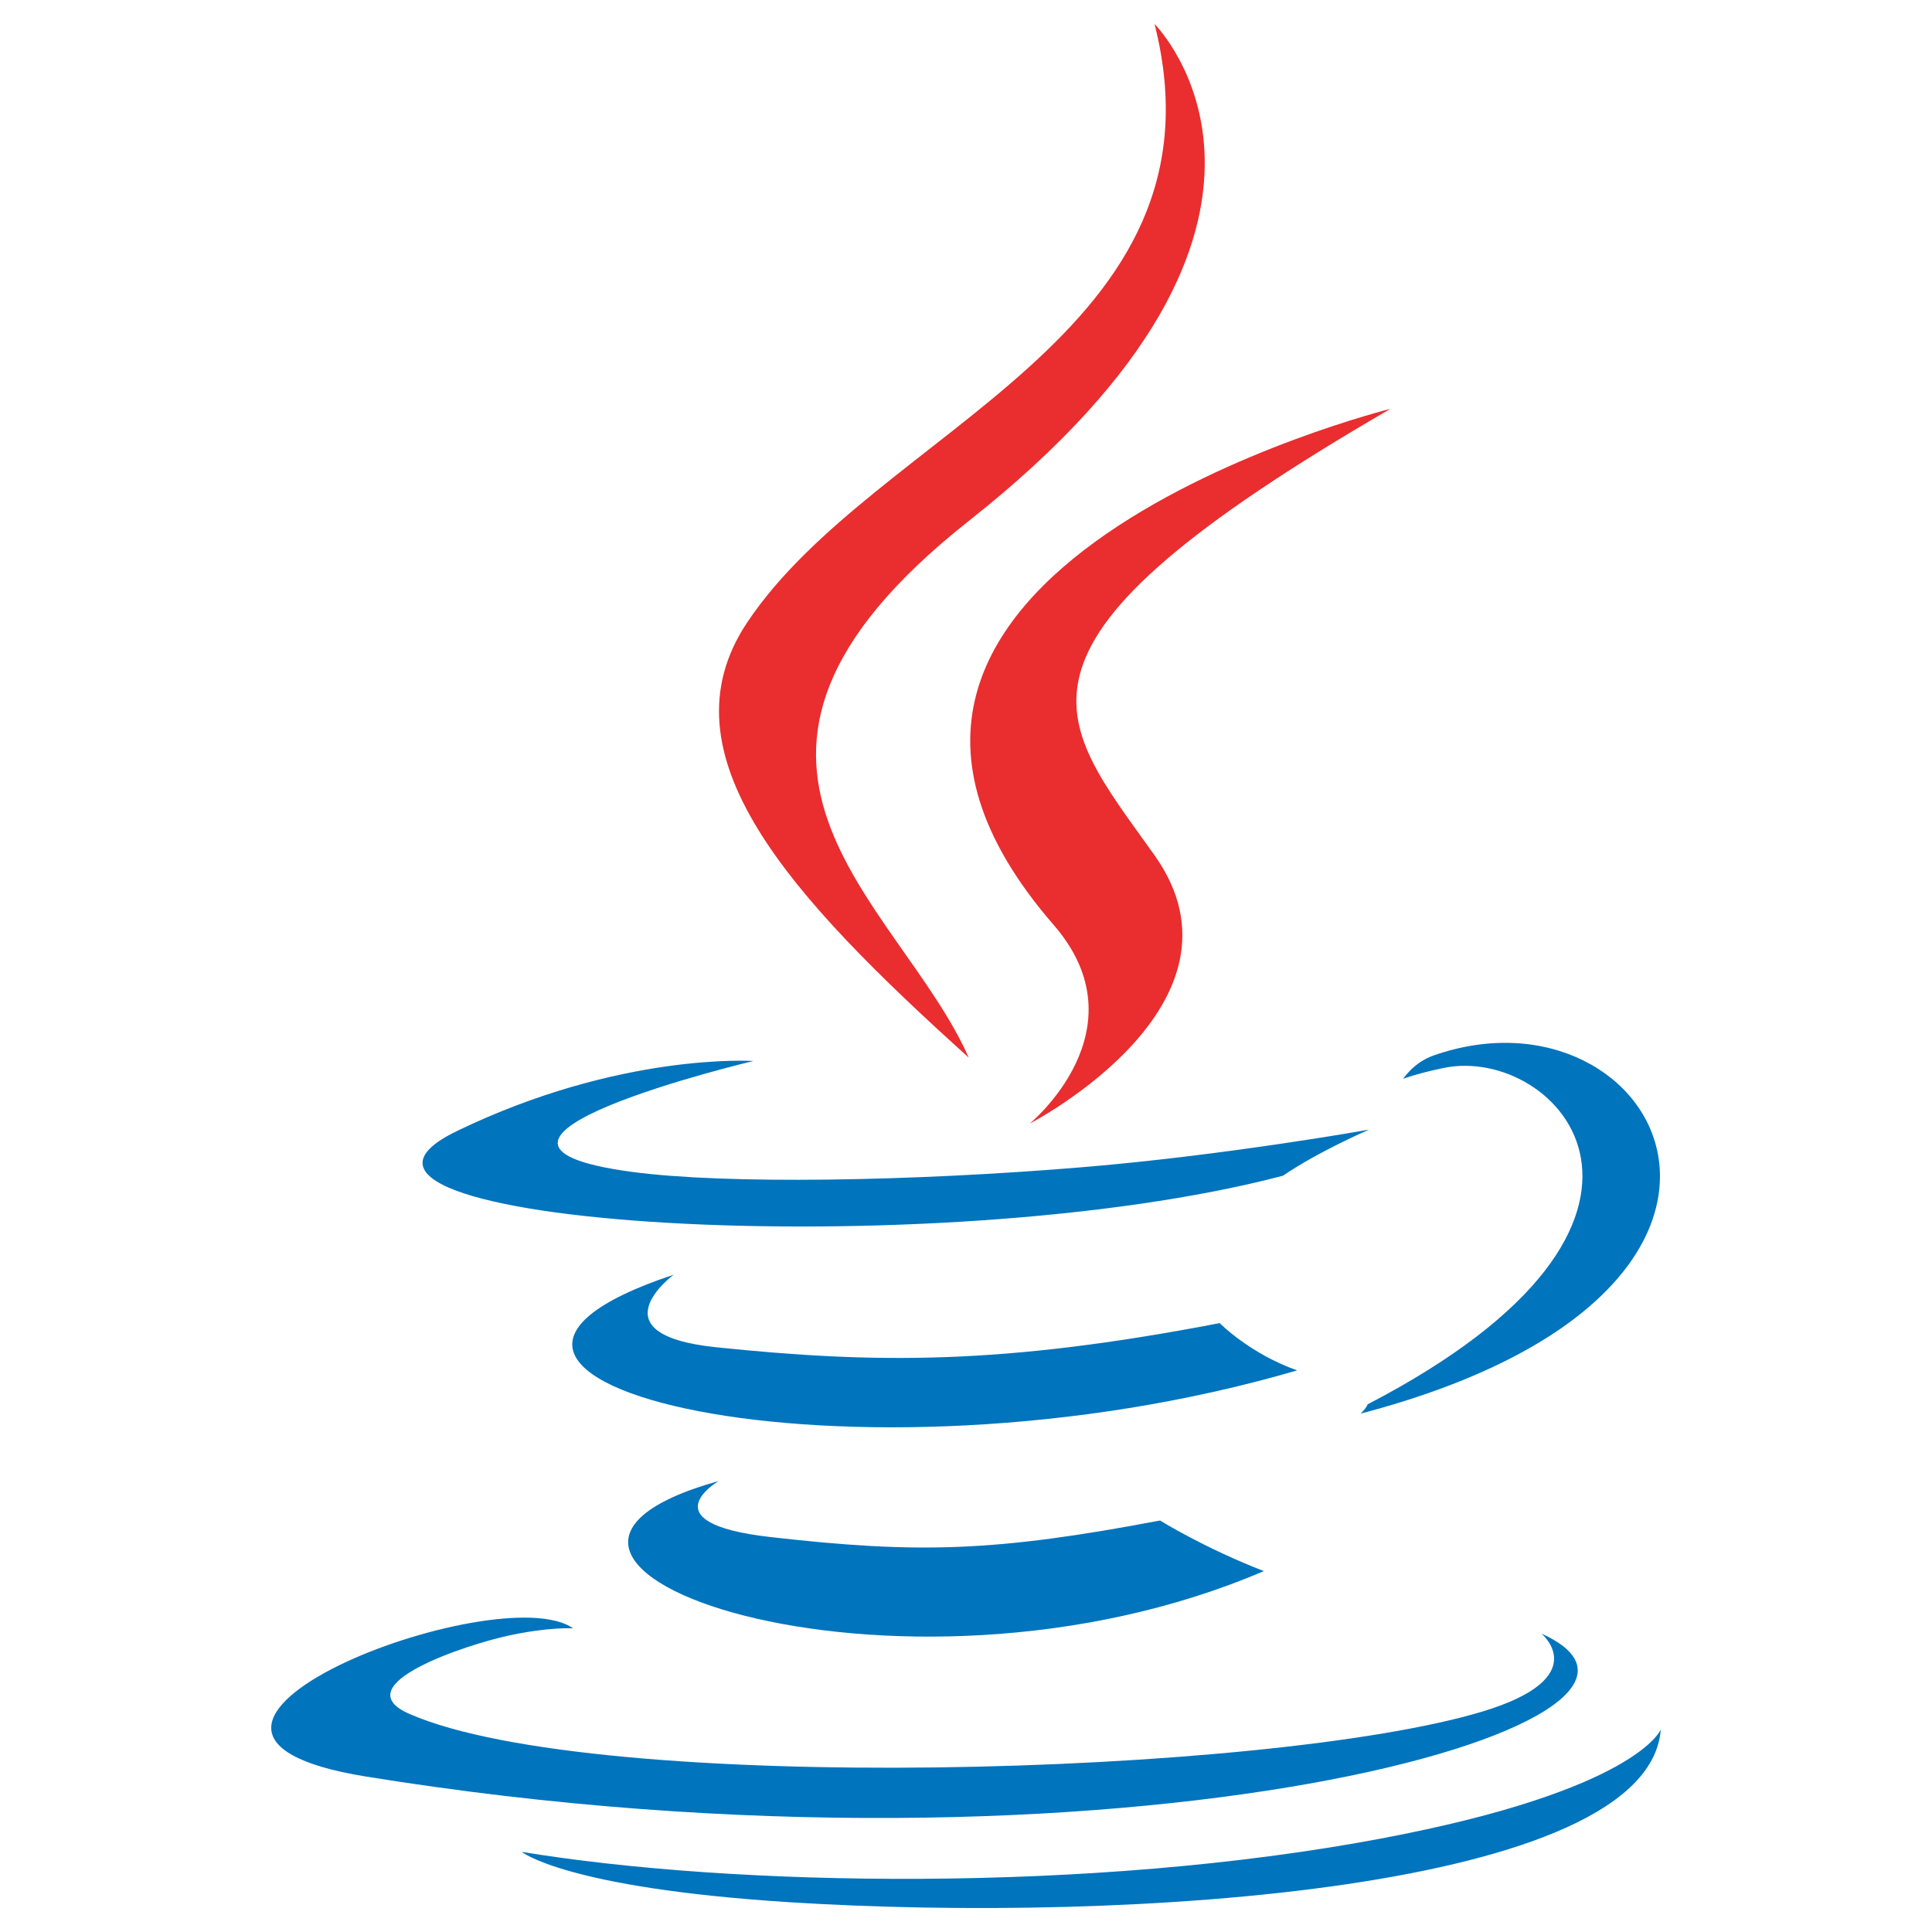
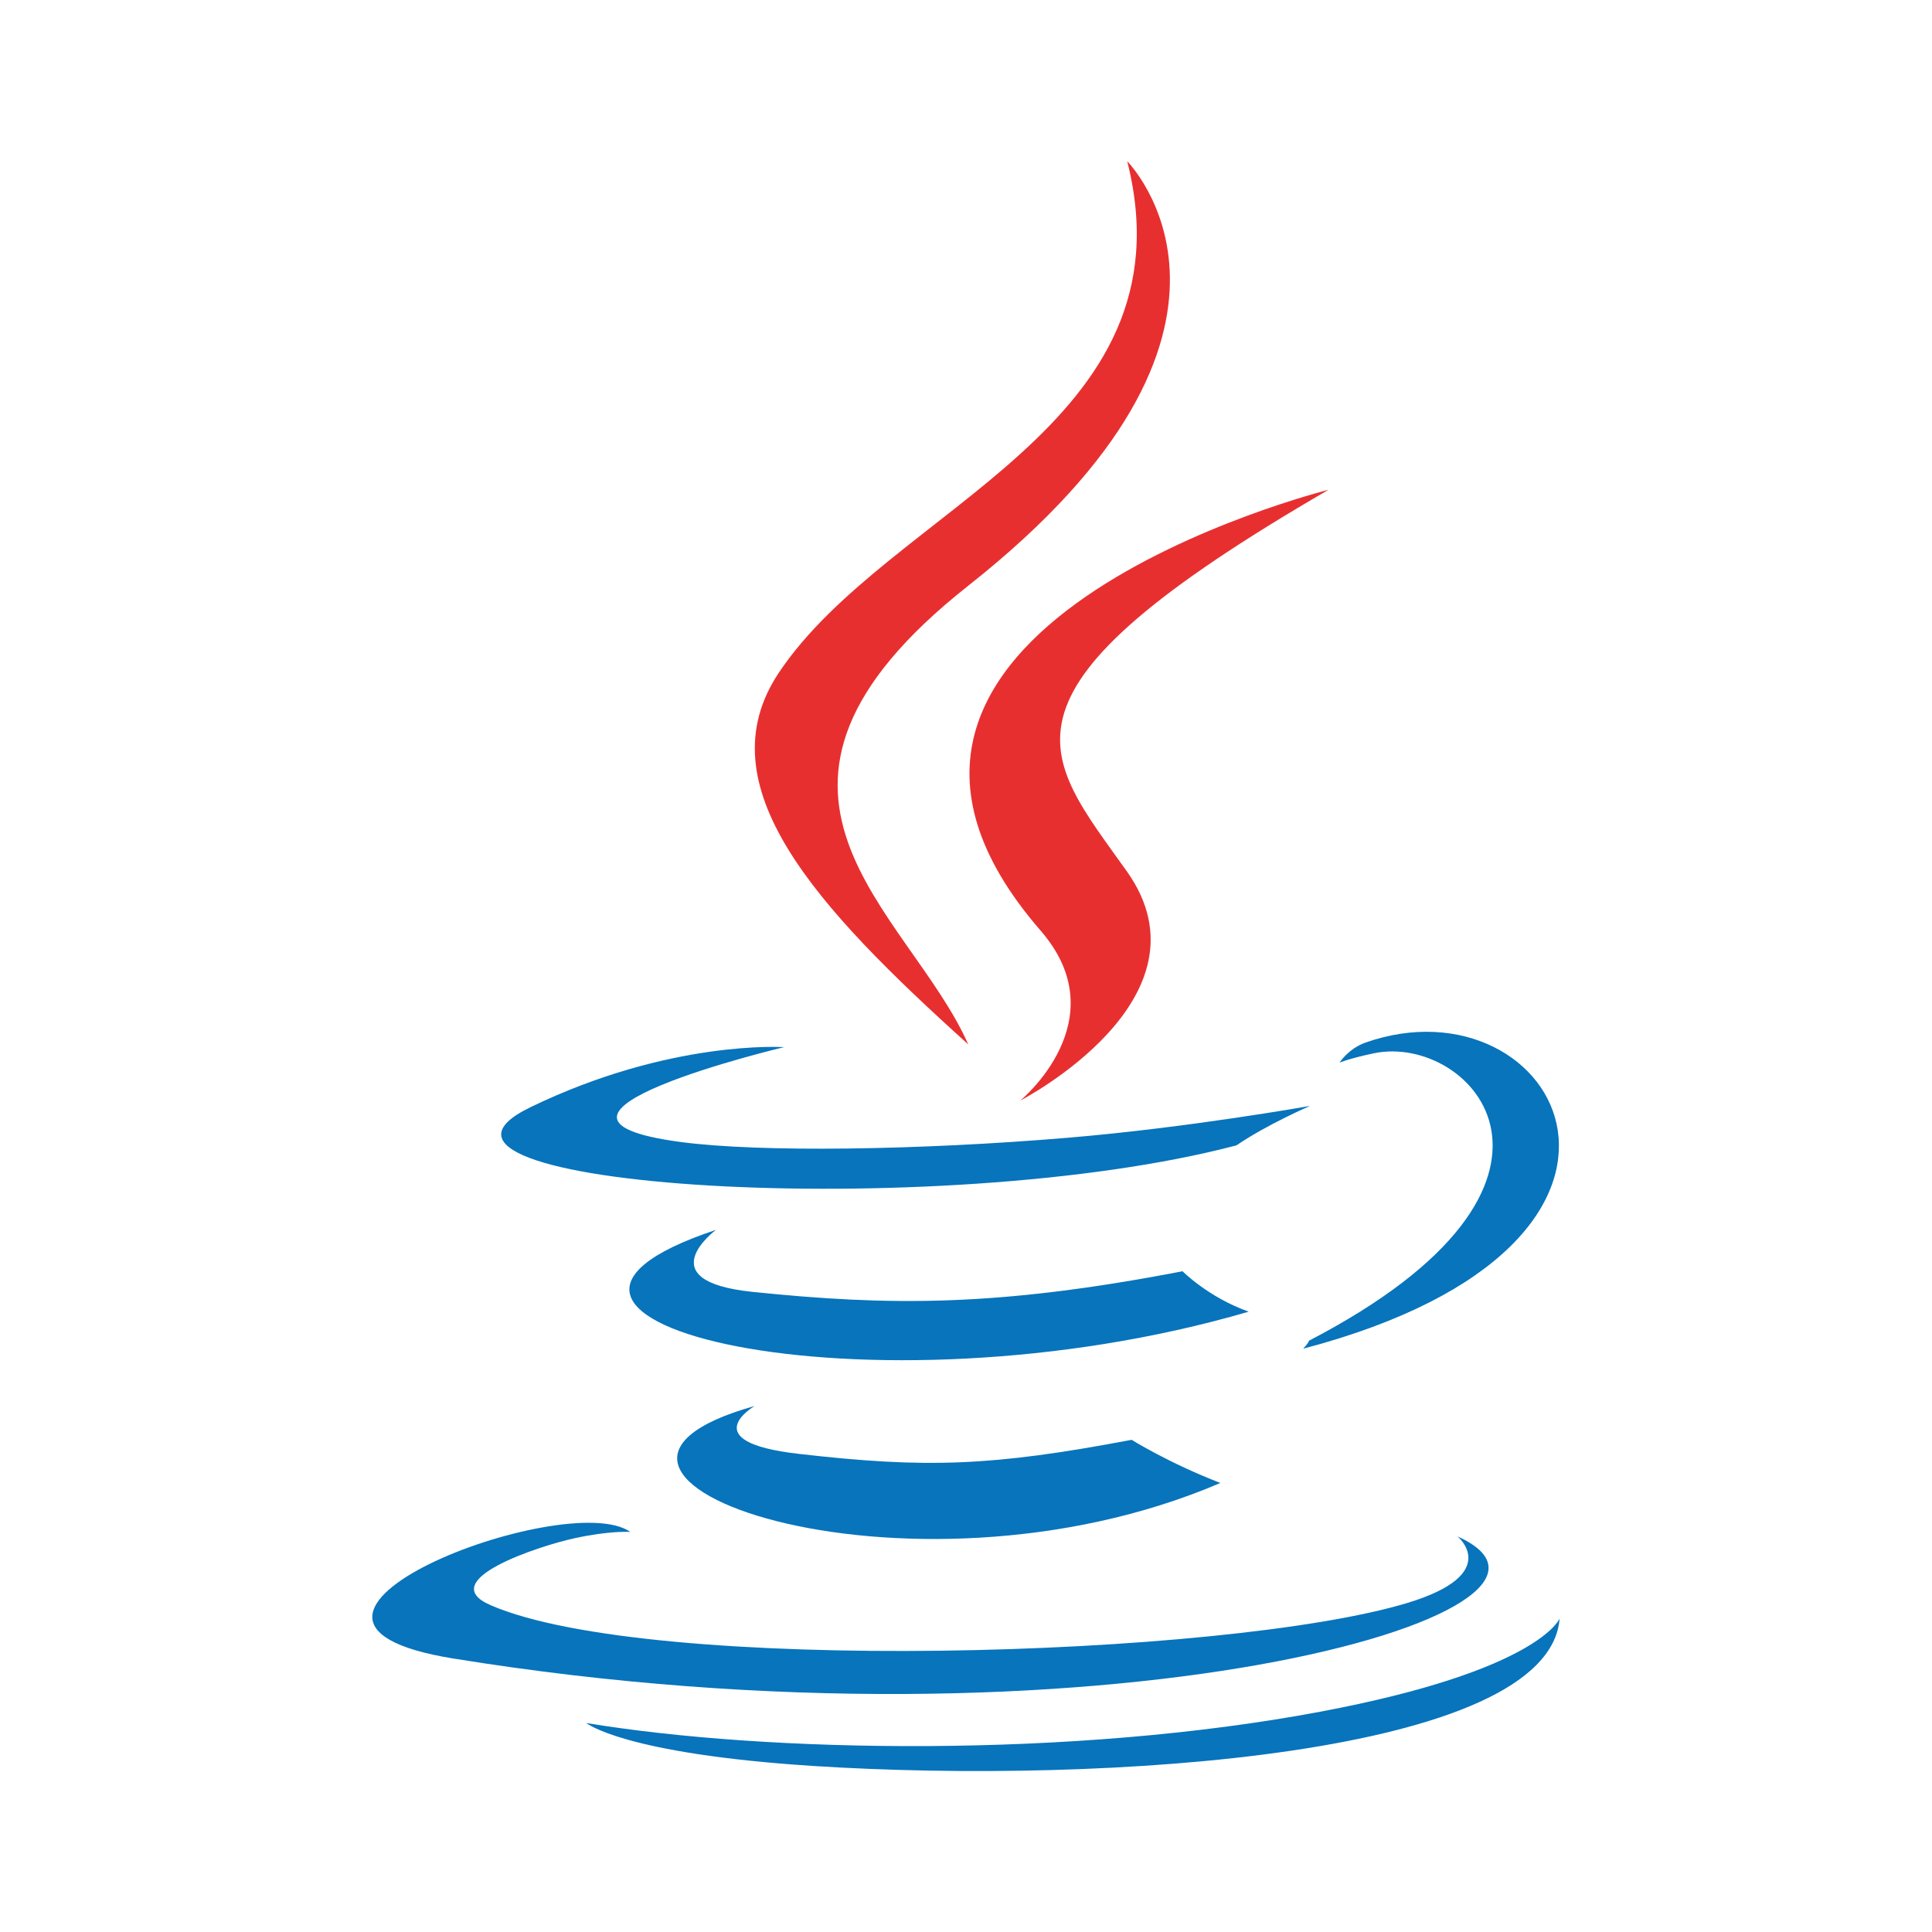
- <svg xmlns="http://www.w3.org/2000/svg" viewBox="0 0 128 128">
-   <path fill="#0074BD" d="M47.617 98.12s-4.767 2.774 3.397 3.71c9.892 1.13 14.947.968 25.845-1.092 0 0 2.871 1.795 6.873 3.351-24.439 10.47-55.308-.607-36.115-5.969zm-2.988-13.665s-5.348 3.959 2.823 4.805c10.567 1.091 18.91 1.18 33.354-1.6 0 0 1.993 2.025 5.132 3.131-29.542 8.64-62.446.68-41.309-6.336z" />
-   <path fill="#EA2D2E" d="M69.802 61.271c6.025 6.935-1.58 13.17-1.58 13.17s15.289-7.891 8.269-17.777c-6.559-9.215-11.587-13.792 15.635-29.58 0 .001-42.731 10.67-22.324 34.187z" />
-   <path fill="#0074BD" d="M102.123 108.229s3.529 2.91-3.888 5.159c-14.102 4.272-58.706 5.56-71.094.171-4.451-1.938 3.899-4.625 6.526-5.192 2.739-.593 4.303-.485 4.303-.485-4.953-3.487-32.013 6.85-13.743 9.815 49.821 8.076 90.817-3.637 77.896-9.468zM49.912 70.294s-22.686 5.389-8.033 7.348c6.188.828 18.518.638 30.011-.326 9.39-.789 18.813-2.474 18.813-2.474s-3.308 1.419-5.704 3.053c-23.042 6.061-67.544 3.238-54.731-2.958 10.832-5.239 19.644-4.643 19.644-4.643zm40.697 22.747c23.421-12.167 12.591-23.86 5.032-22.285-1.848.385-2.677.72-2.677.72s.688-1.079 2-1.543c14.953-5.255 26.451 15.503-4.823 23.725 0-.002.359-.327.468-.617z" />
-   <path fill="#EA2D2E" d="M76.491 1.587S89.459 14.563 64.188 34.51c-20.266 16.006-4.621 25.13-.007 35.559-11.831-10.673-20.509-20.07-14.688-28.815C58.041 28.42 81.722 22.195 76.491 1.587z" />
-   <path fill="#0074BD" d="M52.214 126.021c22.476 1.437 57-.8 57.817-11.436 0 0-1.571 4.032-18.577 7.231-19.186 3.612-42.854 3.191-56.887.874 0 .001 2.875 2.381 17.647 3.331z" />
+ <svg xmlns="http://www.w3.org/2000/svg" id="Layer_1" viewBox="0 0 120 120">
+   <defs>
+     <style>.cls-1{fill:#e82f30;}.cls-1,.cls-2{stroke-width:0px;}.cls-2{fill:#0774bc;}</style>
+   </defs>
+   <path class="cls-2" d="M46.87,87.33s-3.82,2.22,2.72,2.97c7.92.91,11.97.78,20.7-.87,0,0,2.3,1.44,5.51,2.68-19.58,8.39-44.31-.48-28.93-4.78ZM44.47,76.39s-4.28,3.17,2.26,3.85c8.47.87,15.15.95,26.72-1.28,0,0,1.6,1.62,4.11,2.51-23.66,6.91-50.02.54-33.09-5.08Z" />
+   <path class="cls-1" d="M64.64,57.81c4.83,5.56-1.27,10.55-1.27,10.55,0,0,12.25-6.32,6.62-14.24-5.25-7.38-9.28-11.05,12.53-23.7,0,0-34.23,8.55-17.88,27.39Z" />
+   <path class="cls-2" d="M90.53,95.43s2.83,2.33-3.11,4.13c-11.3,3.42-47.03,4.45-56.95.14-3.57-1.55,3.12-3.71,5.23-4.16,2.19-.48,3.45-.39,3.45-.39-3.97-2.79-25.65,5.49-11.01,7.86,39.9,6.48,72.74-2.91,62.39-7.58ZM48.7,65.04s-18.17,4.32-6.44,5.89c4.96.66,14.84.51,24.04-.26,7.52-.63,15.07-1.98,15.07-1.98,0,0-2.65,1.14-4.57,2.45-18.46,4.86-54.11,2.59-43.85-2.37,8.69-4.21,15.75-3.73,15.75-3.73ZM81.31,83.27c18.76-9.75,10.09-19.11,4.03-17.85-1.48.31-2.14.58-2.14.58,0,0,.55-.86,1.6-1.24,11.98-4.21,21.19,12.42-3.86,19.01,0-.01.28-.27.37-.5Z" />
+   <path class="cls-1" d="M70,10s10.39,10.4-9.86,26.38c-16.24,12.82-3.7,20.13,0,28.49-9.48-8.55-16.43-16.08-11.77-23.08,6.86-10.29,25.83-15.28,21.64-31.79Z" />
+   <path class="cls-2" d="M50.55,109.69c18.01,1.15,45.66-.64,46.32-9.16,0,0-1.26,3.23-14.88,5.79-15.37,2.89-34.33,2.56-45.57.7-.01,0,2.29,1.91,14.13,2.67Z" />
</svg>
